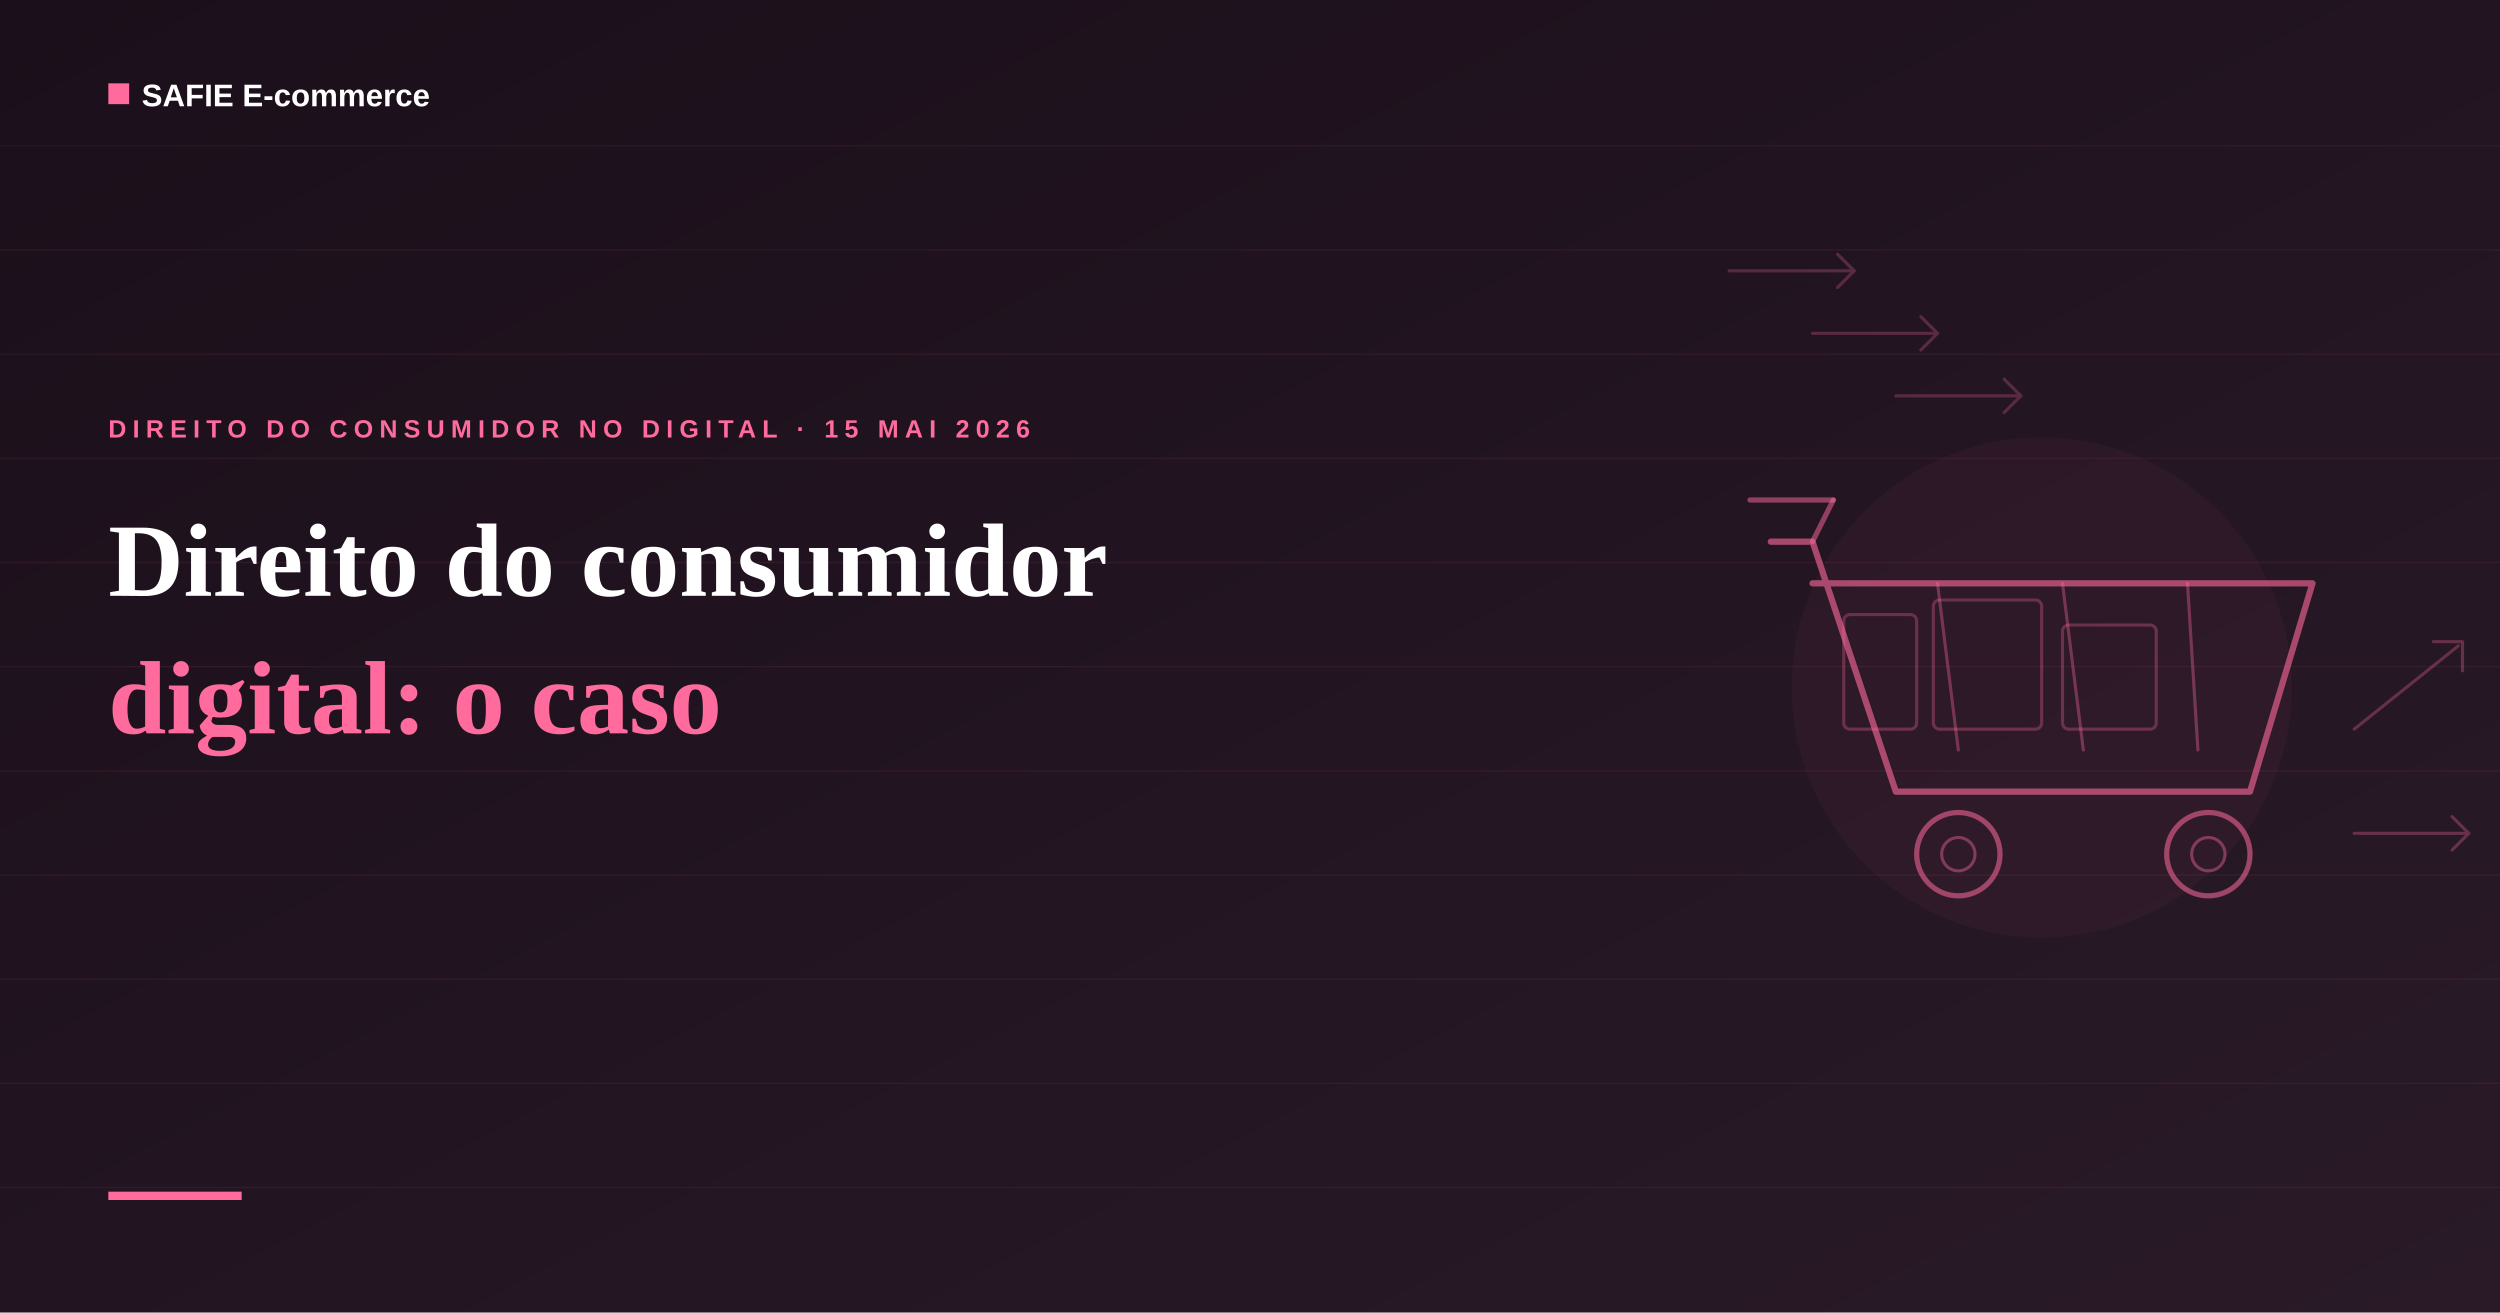
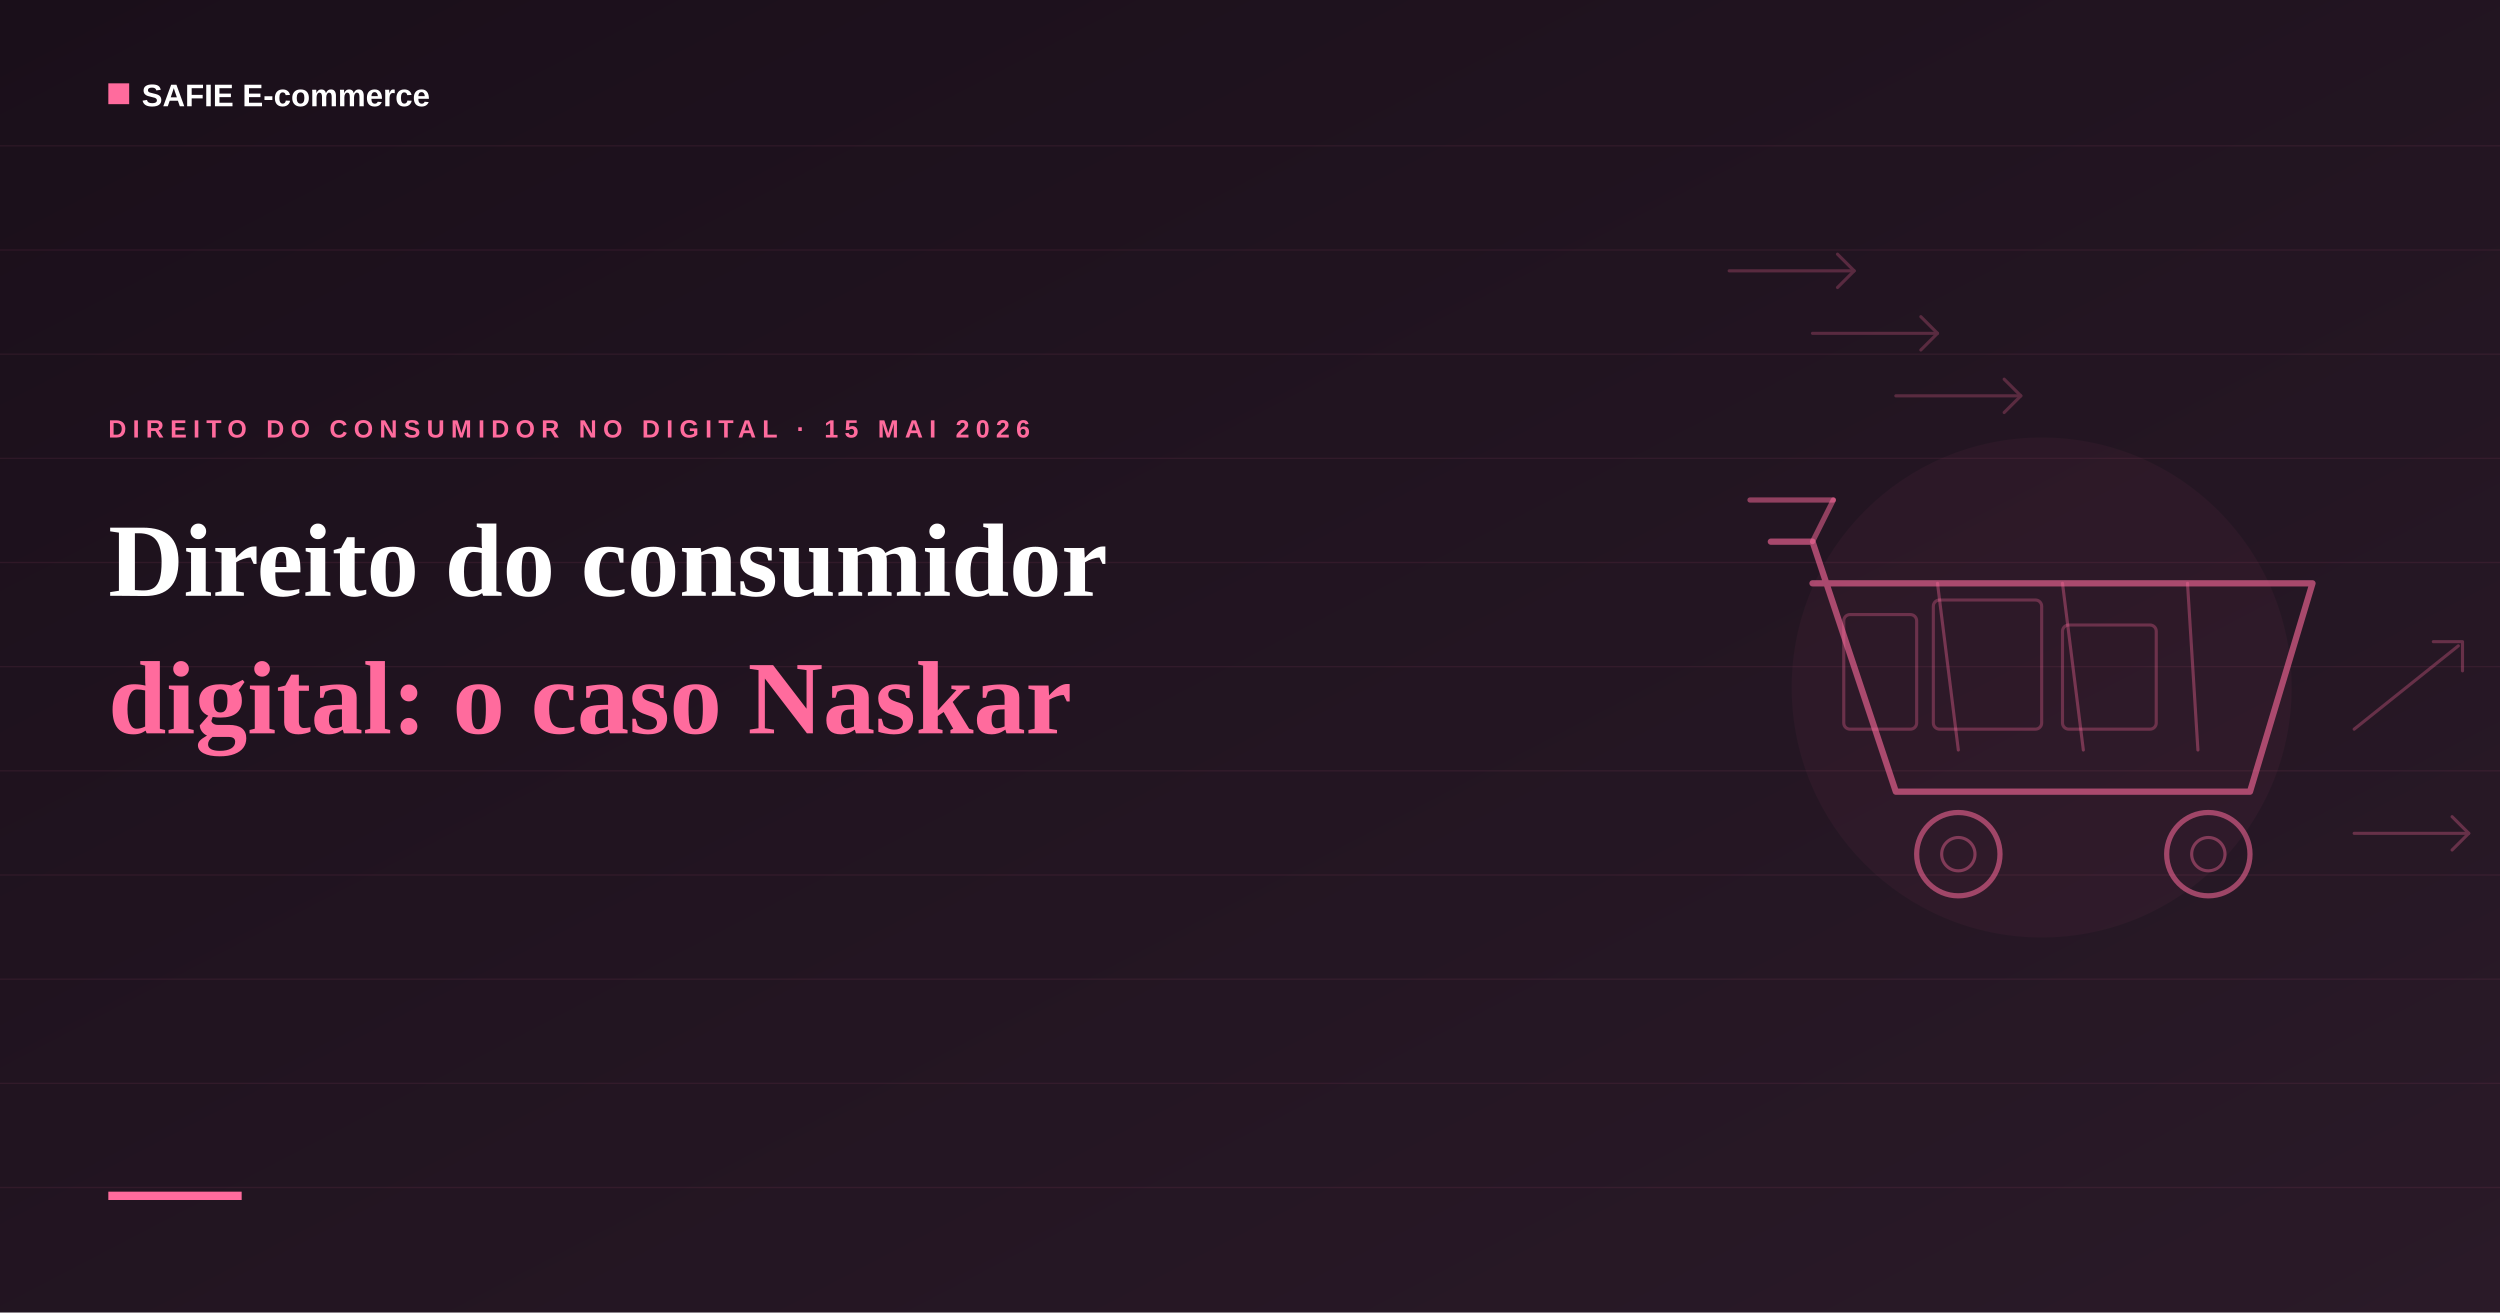
<svg xmlns="http://www.w3.org/2000/svg" viewBox="0 0 1200 630" width="1200" height="630">
  <defs>
    <linearGradient id="bg-grad" x1="0%" y1="0%" x2="100%" y2="100%">
      <stop offset="0%" stop-color="#1a0f1a" />
      <stop offset="100%" stop-color="#2a1a28" />
    </linearGradient>
  </defs>
  <rect width="1200" height="630" fill="url(#bg-grad)" />
  <g stroke="#ff6b9d" stroke-width="0.6" opacity="0.08">
    <line x1="0" y1="70" x2="1200" y2="70" />
    <line x1="0" y1="120" x2="1200" y2="120" />
    <line x1="0" y1="170" x2="1200" y2="170" />
    <line x1="0" y1="220" x2="1200" y2="220" />
    <line x1="0" y1="270" x2="1200" y2="270" />
    <line x1="0" y1="320" x2="1200" y2="320" />
    <line x1="0" y1="370" x2="1200" y2="370" />
    <line x1="0" y1="420" x2="1200" y2="420" />
    <line x1="0" y1="470" x2="1200" y2="470" />
    <line x1="0" y1="520" x2="1200" y2="520" />
    <line x1="0" y1="570" x2="1200" y2="570" />
  </g>
  <g stroke="#ff6b9d" stroke-width="1.5" opacity="0.25" fill="none" stroke-linecap="round" stroke-linejoin="round">
    <line x1="830" y1="130" x2="890" y2="130" />
    <polyline points="882,122 890,130 882,138" />
    <line x1="870" y1="160" x2="930" y2="160" />
    <polyline points="922,152 930,160 922,168" />
    <line x1="910" y1="190" x2="970" y2="190" />
    <polyline points="962,182 970,190 962,198" />
  </g>
  <g stroke="#ff6b9d" fill="none" stroke-linecap="round" stroke-linejoin="round">
    <path d="M 850 260 L 870 260 L 910 380 L 1080 380 L 1110 280 L 870 280" stroke-width="3" opacity="0.6" />
    <line x1="840" y1="240" x2="880" y2="240" stroke-width="2.5" opacity="0.5" />
    <line x1="880" y1="240" x2="870" y2="260" stroke-width="2.5" opacity="0.5" />
    <line x1="930" y1="280" x2="940" y2="360" stroke-width="1.5" opacity="0.35" />
    <line x1="990" y1="280" x2="1000" y2="360" stroke-width="1.5" opacity="0.35" />
    <line x1="1050" y1="280" x2="1055" y2="360" stroke-width="1.5" opacity="0.35" />
    <circle cx="940" cy="410" r="20" stroke-width="2.5" opacity="0.55" />
    <circle cx="940" cy="410" r="8" stroke-width="1.5" opacity="0.4" />
    <circle cx="1060" cy="410" r="20" stroke-width="2.5" opacity="0.55" />
    <circle cx="1060" cy="410" r="8" stroke-width="1.5" opacity="0.4" />
    <rect x="885" y="295" width="35" height="55" rx="3" stroke-width="1.5" opacity="0.3" />
    <rect x="928" y="288" width="52" height="62" rx="3" stroke-width="1.5" opacity="0.3" />
    <rect x="990" y="300" width="45" height="50" rx="3" stroke-width="1.5" opacity="0.3" />
  </g>
  <circle cx="980" cy="330" r="120" fill="#ff6b9d" opacity="0.04" />
  <g stroke="#ff6b9d" stroke-width="1.5" opacity="0.3" fill="none" stroke-linecap="round">
    <line x1="1130" y1="350" x2="1180" y2="310" />
    <polyline points="1168,308 1182,308 1182,322" stroke-linejoin="round" />
    <line x1="1130" y1="400" x2="1185" y2="400" />
    <polyline points="1177,392 1185,400 1177,408" stroke-linejoin="round" />
  </g>
  <rect x="52" y="40" width="10" height="10" fill="#ff6b9d" />
  <text x="68" y="51" fill="#ffffff" font-family="'DM Sans', Arial, sans-serif" font-size="15" font-weight="600">SAFIE E-commerce</text>
  <text x="52" y="210" fill="#ff6b9d" font-family="'DM Sans', Arial, sans-serif" font-size="12" font-weight="600" letter-spacing="3">DIREITO DO CONSUMIDOR NO DIGITAL · 15 MAI 2026</text>
  <text x="52" y="286" fill="#ffffff" font-family="Georgia, 'Times New Roman', serif" font-size="50" font-weight="700">Direito do consumidor</text>
-   <text x="52" y="352" fill="#ff6b9d" font-family="Georgia, 'Times New Roman', serif" font-size="50" font-weight="700">digital: o caso</text>
+   <text x="52" y="352" fill="#ff6b9d" font-family="Georgia, 'Times New Roman', serif" font-size="50" font-weight="700">digital: o caso Naskar</text>
  <text x="52" y="418" fill="#ff6b9d" font-family="Georgia, 'Times New Roman', serif" font-size="50" font-weight="700" />
  <rect x="52" y="572" width="64" height="4" fill="#ff6b9d" />
</svg>
